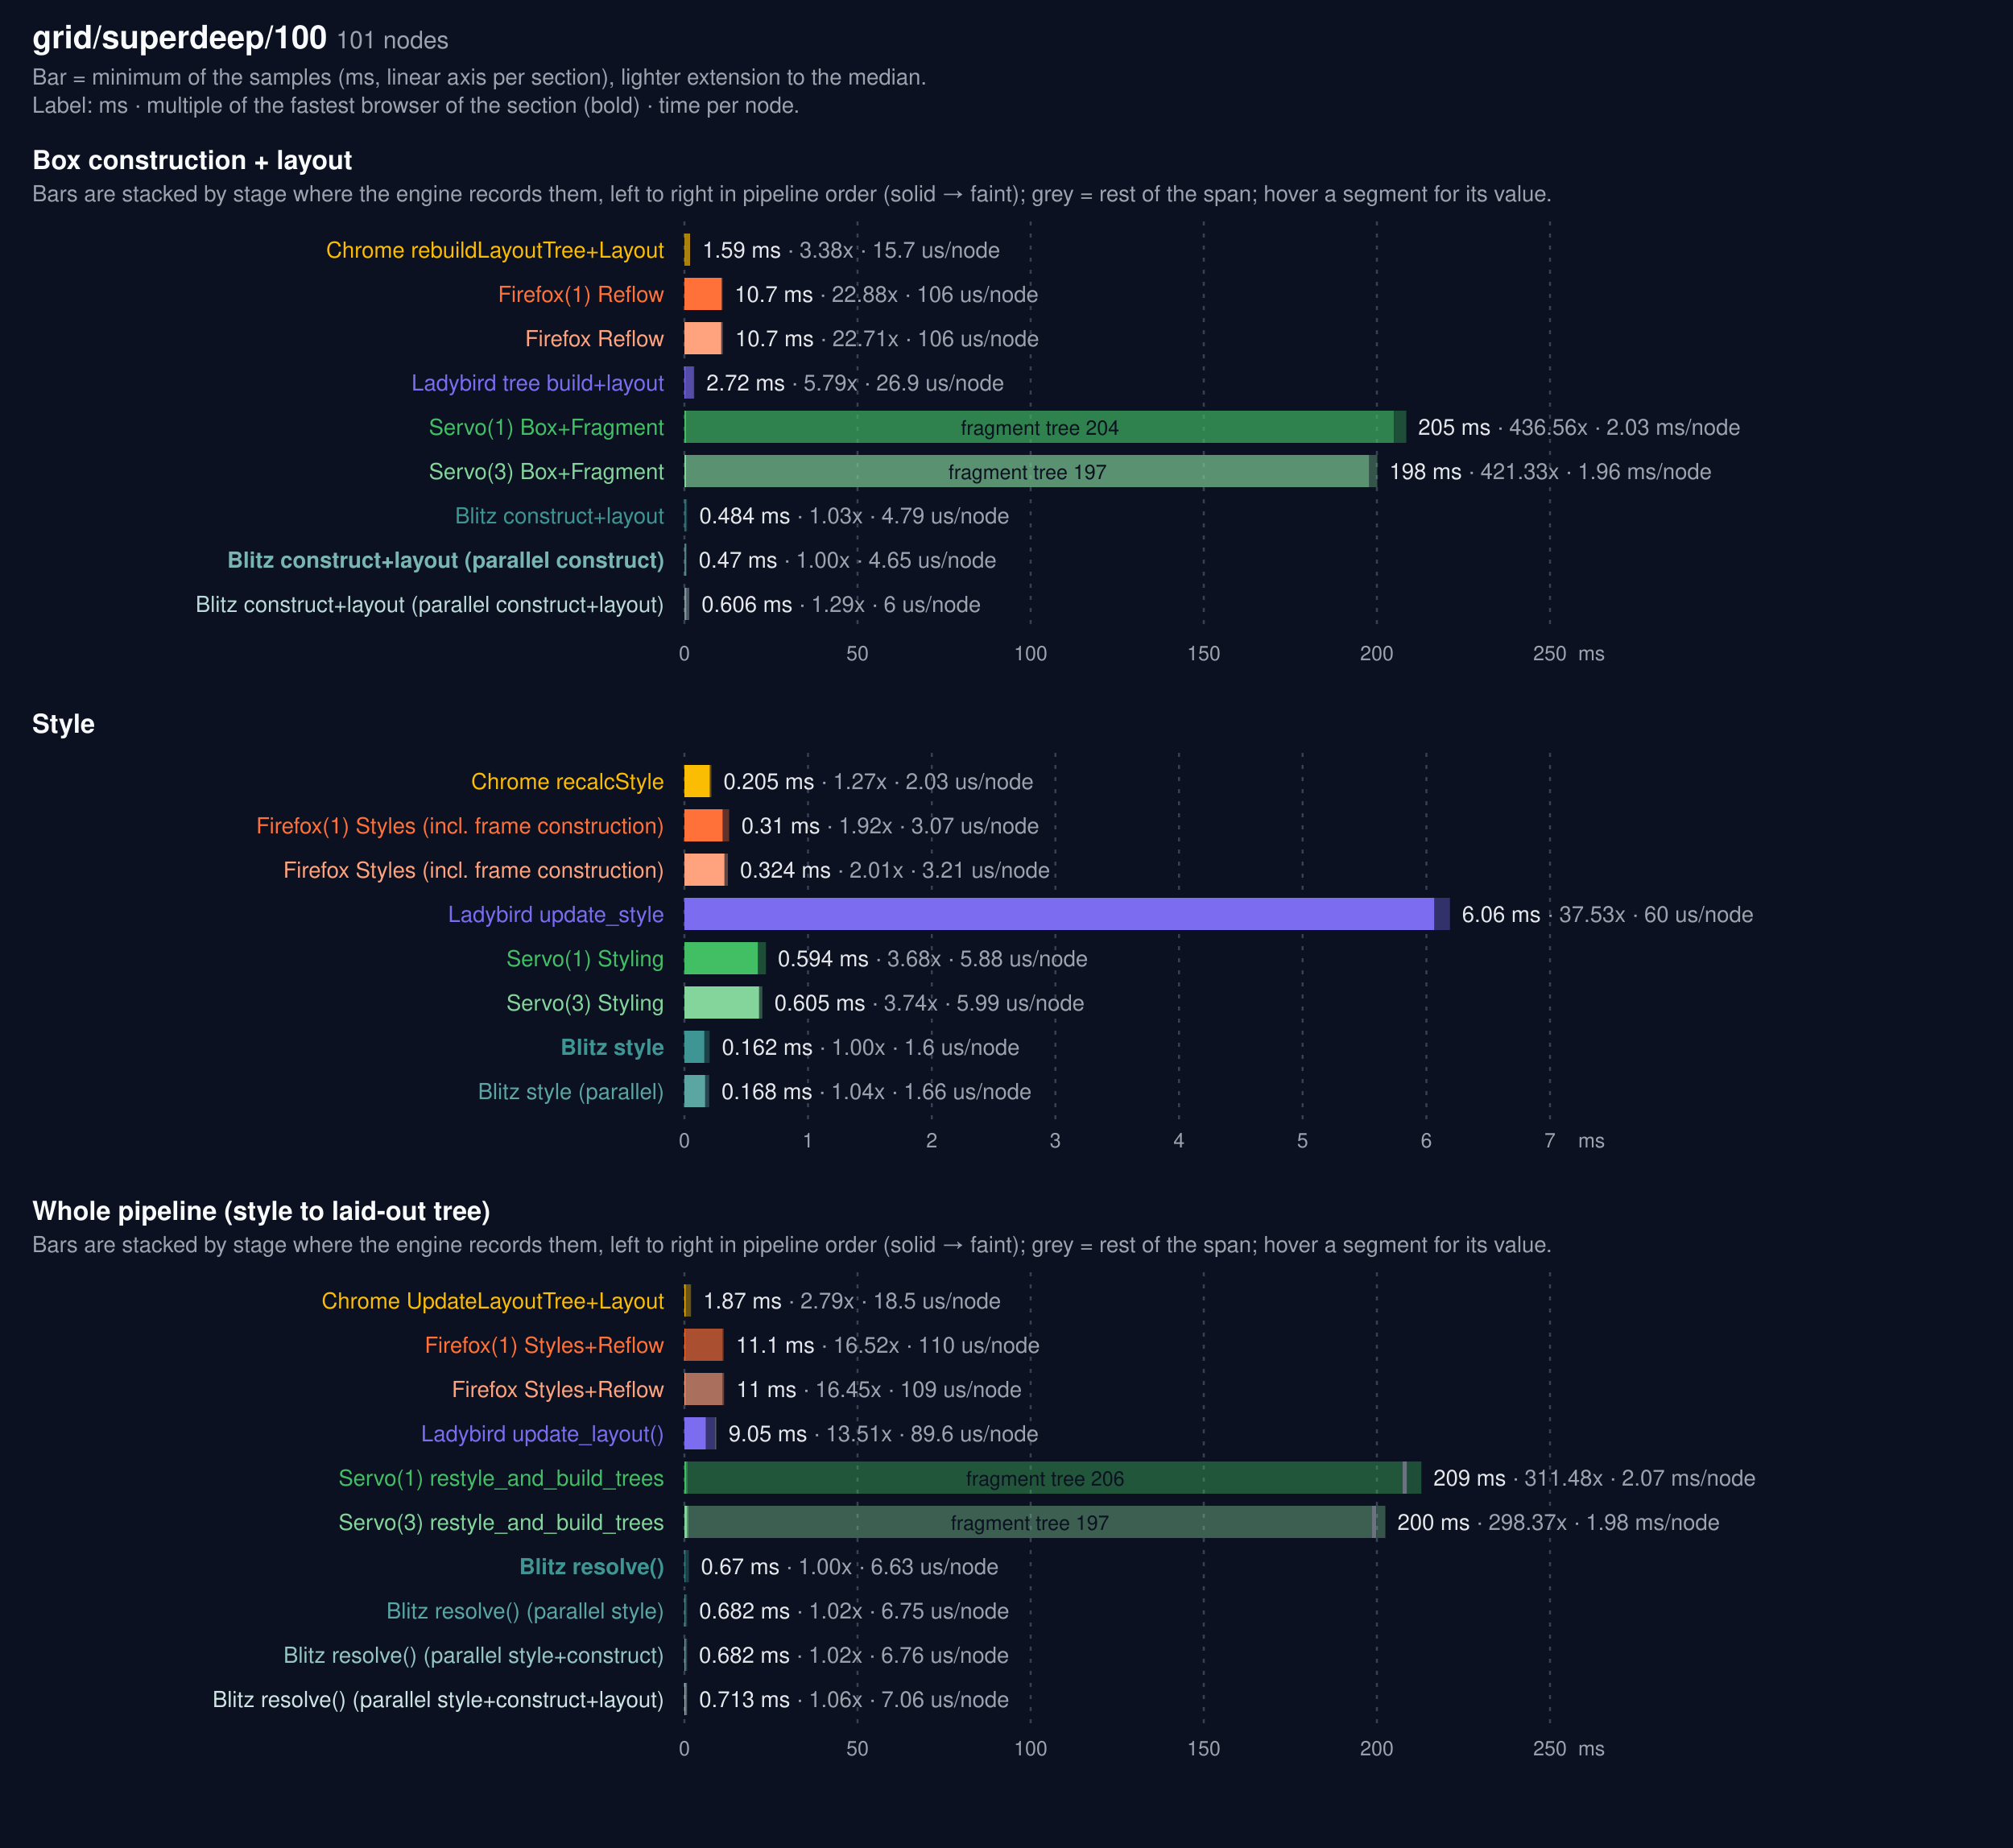
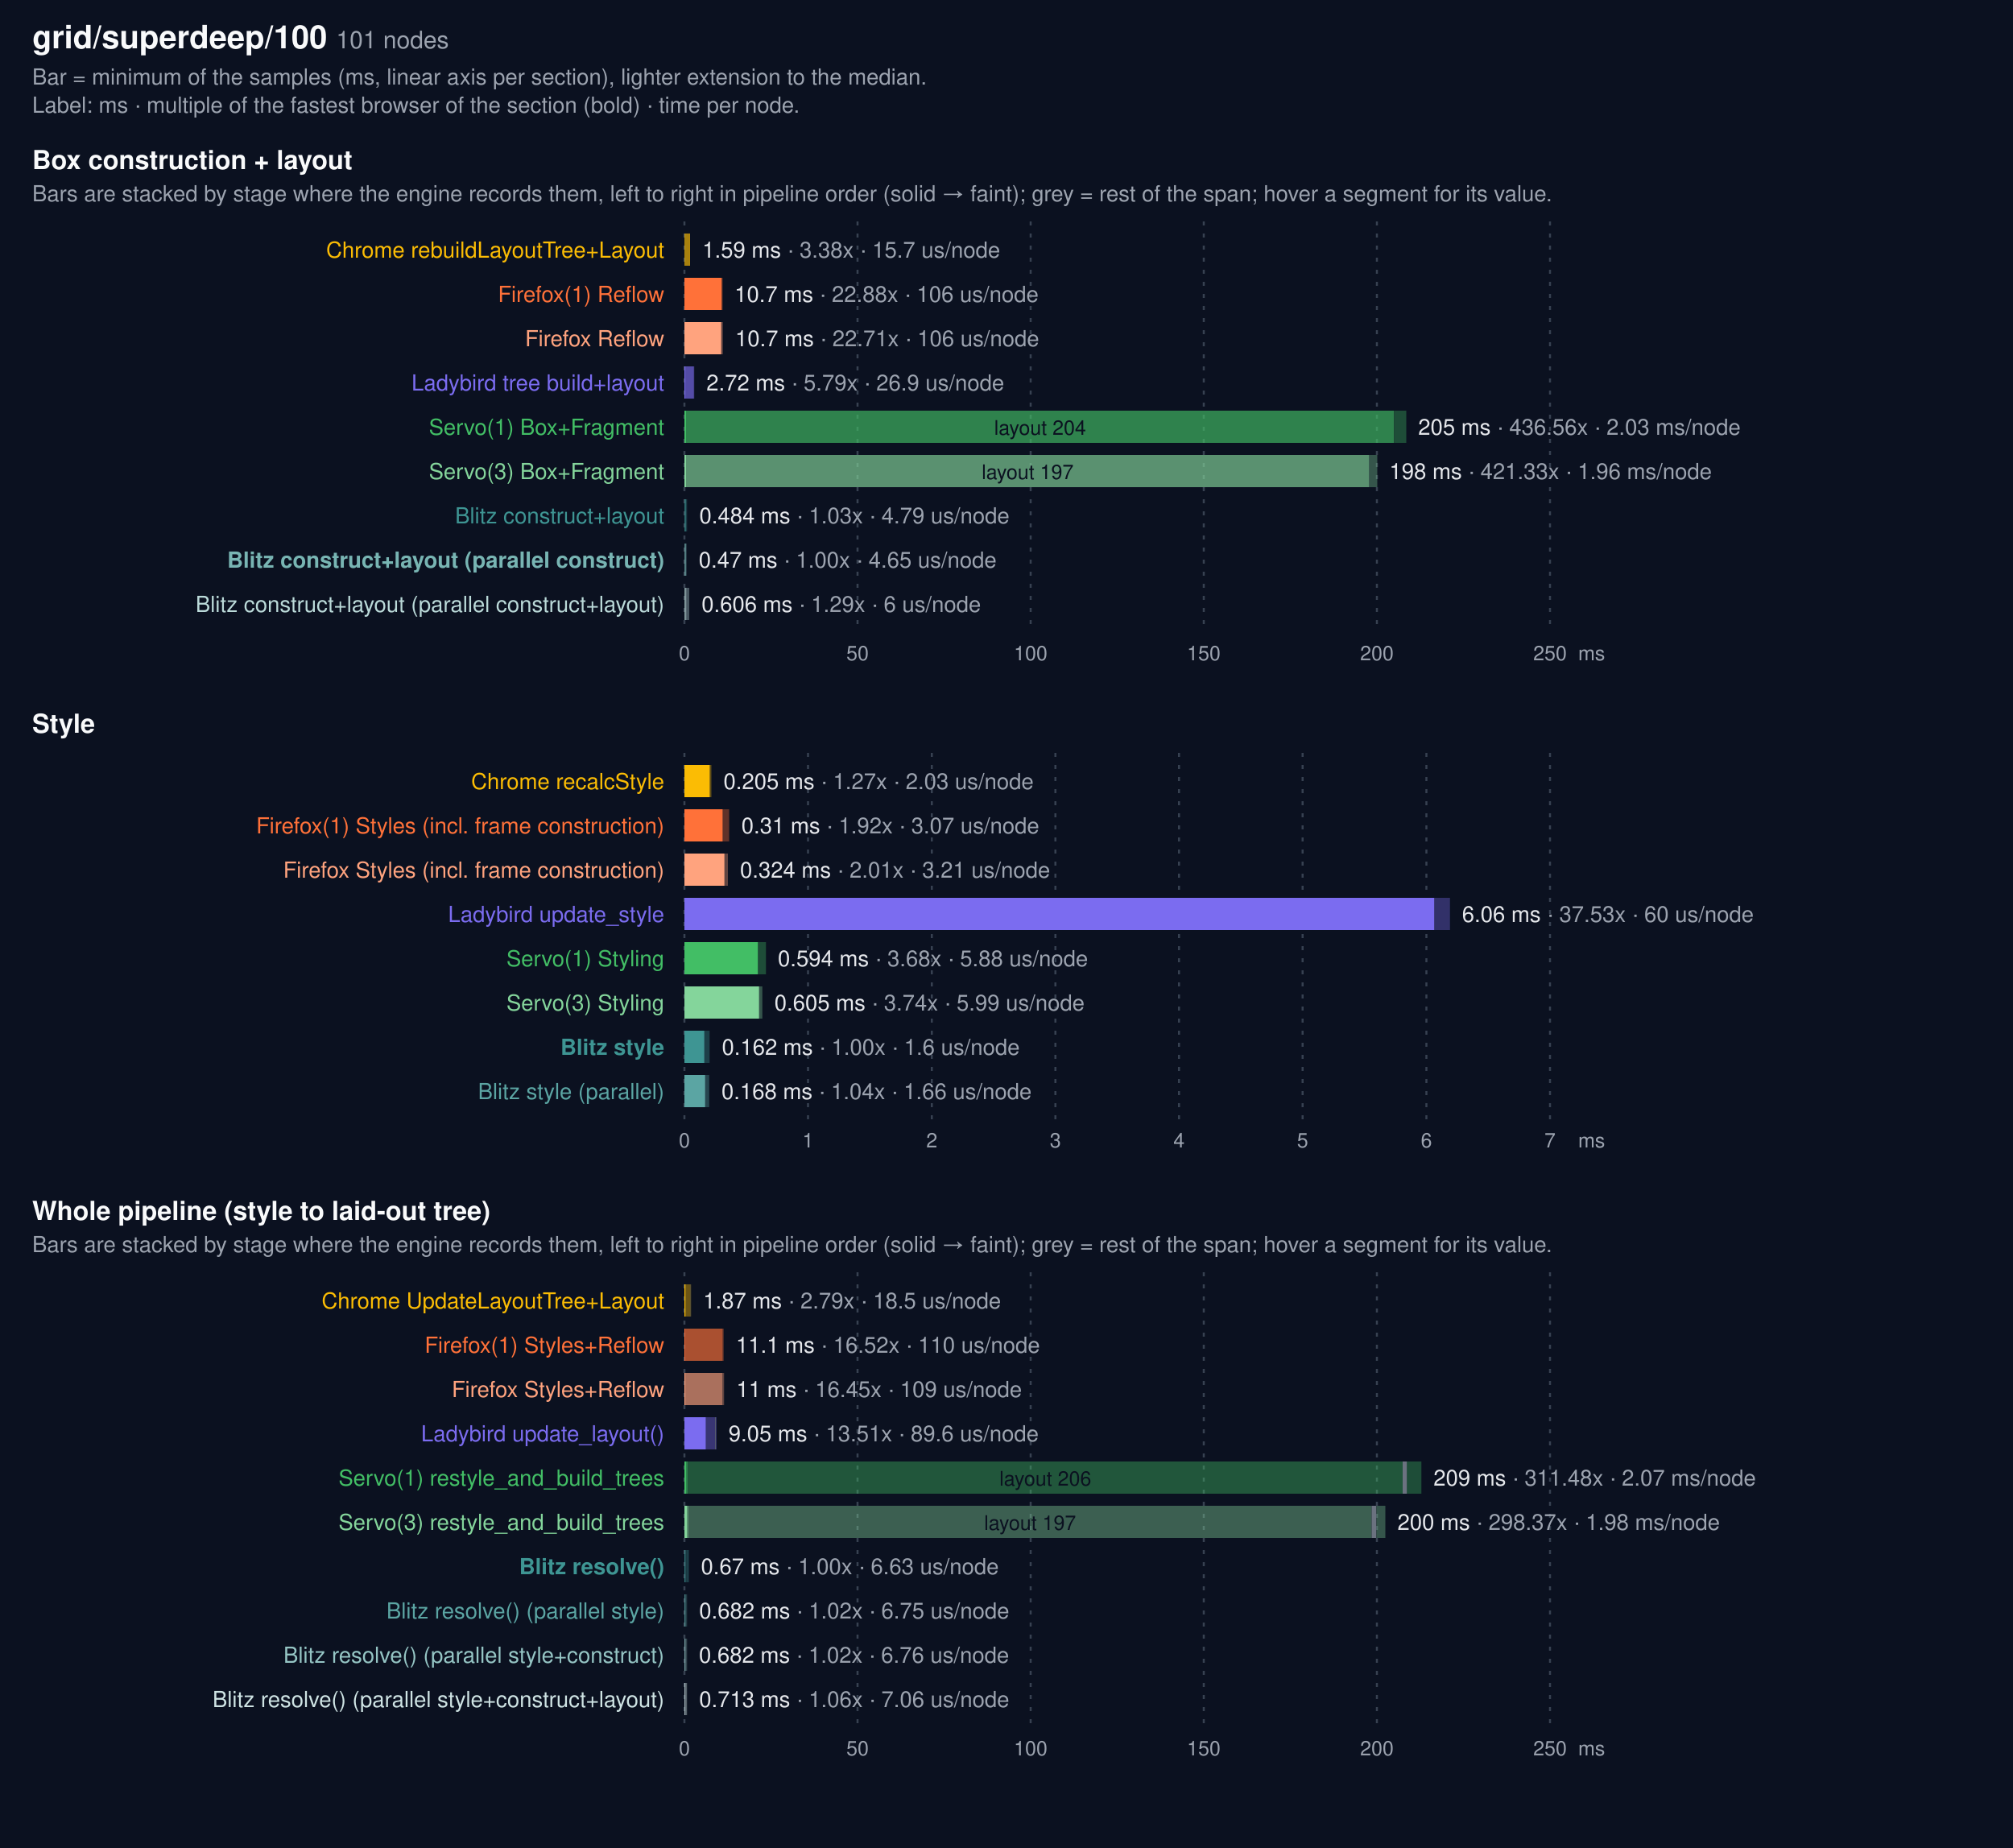
<svg xmlns="http://www.w3.org/2000/svg" width="1000" height="918" viewBox="0 0 1000 918" font-family="system-ui, -apple-system, Segoe UI, Helvetica, Arial, sans-serif">
  <rect width="1000" height="918" fill="#0b1120" />
  <text x="16" y="24" fill="#f9fafb" font-size="16" font-weight="600">grid/superdeep/100 <tspan fill="#9ca3af" font-size="12" font-weight="400">101 nodes</tspan>
  </text>
  <text x="16" y="42" fill="#9ca3af" font-size="11">Bar = minimum of the samples (ms, linear axis per section), lighter extension to the median.</text>
  <text x="16" y="56" fill="#9ca3af" font-size="11">Label: ms · multiple of the fastest browser of the section (bold) · time per node.</text>
  <text x="16" y="84" fill="#f9fafb" font-size="13" font-weight="600">Box construction + layout</text>
  <text x="16" y="100" fill="#9ca3af" font-size="11">Bars are stacked by stage where the engine records them, left to right in pipeline order (solid → faint); grey = rest of the span; hover a segment for its value.</text>
  <line x1="340.0" x2="340.0" y1="110" y2="314" stroke="#374151" stroke-dasharray="2 4" />
  <text x="340.0" y="328" fill="#9ca3af" font-size="10" text-anchor="middle">0</text>
  <line x1="426.0" x2="426.0" y1="110" y2="314" stroke="#374151" stroke-dasharray="2 4" />
  <text x="426.0" y="328" fill="#9ca3af" font-size="10" text-anchor="middle">50</text>
  <line x1="512.0" x2="512.0" y1="110" y2="314" stroke="#374151" stroke-dasharray="2 4" />
  <text x="512.0" y="328" fill="#9ca3af" font-size="10" text-anchor="middle">100</text>
  <line x1="598.0" x2="598.0" y1="110" y2="314" stroke="#374151" stroke-dasharray="2 4" />
  <text x="598.0" y="328" fill="#9ca3af" font-size="10" text-anchor="middle">150</text>
  <line x1="684.0" x2="684.0" y1="110" y2="314" stroke="#374151" stroke-dasharray="2 4" />
  <text x="684.0" y="328" fill="#9ca3af" font-size="10" text-anchor="middle">200</text>
  <line x1="770.0" x2="770.0" y1="110" y2="314" stroke="#374151" stroke-dasharray="2 4" />
  <text x="770.0" y="328" fill="#9ca3af" font-size="10" text-anchor="middle">250</text>
  <text x="784" y="328" fill="#9ca3af" font-size="10">ms</text>
  <text x="330" y="128" fill="#FBBC04" font-size="11" text-anchor="end">Chrome rebuildLayoutTree+Layout</text>
  <rect x="340.0" y="116" width="0.2" height="16" fill="#FBBC04" opacity="1.0" />
  <rect x="340.2" y="116" width="2.6" height="16" fill="#FBBC04" opacity="0.65" />
  <rect x="342.7" y="116" width="0.1" height="16" fill="#FBBC04" opacity="0.35" />
  <text x="348.9" y="128" fill="#e5e7eb" font-size="11">1.59 ms <tspan fill="#9ca3af">· 3.38x · 15.7 us/node</tspan>
  </text>
  <text x="330" y="150" fill="#FF7139" font-size="11" text-anchor="end">Firefox(1) Reflow</text>
  <rect x="340" y="138" width="18.5" height="16" fill="#FF7139" />
  <rect x="358.5" y="138" width="0.5" height="16" fill="#FF7139" opacity="0.35" />
  <text x="364.9" y="150" fill="#e5e7eb" font-size="11">10.7 ms <tspan fill="#9ca3af">· 22.88x · 106 us/node</tspan>
  </text>
  <text x="330" y="172" fill="#ffa37e" font-size="11" text-anchor="end">Firefox Reflow</text>
  <rect x="340" y="160" width="18.3" height="16" fill="#ffa37e" />
  <rect x="358.3" y="160" width="0.8" height="16" fill="#ffa37e" opacity="0.35" />
  <text x="365.2" y="172" fill="#e5e7eb" font-size="11">10.7 ms <tspan fill="#9ca3af">· 22.71x · 106 us/node</tspan>
  </text>
  <text x="330" y="194" fill="#7B6CF0" font-size="11" text-anchor="end">Ladybird tree build+layout</text>
  <rect x="340.0" y="182" width="0.4" height="16" fill="#7B6CF0" opacity="1.0" />
  <rect x="340.4" y="182" width="4.3" height="16" fill="#7B6CF0" opacity="0.65" />
  <rect x="344.7" y="182" width="0.2" height="16" fill="#7B6CF0" opacity="0.35" />
  <text x="350.9" y="194" fill="#e5e7eb" font-size="11">2.72 ms <tspan fill="#9ca3af">· 5.79x · 26.9 us/node</tspan>
  </text>
  <text x="330" y="216" fill="#42BE65" font-size="11" text-anchor="end">Servo(1) Box+Fragment</text>
  <rect x="340.0" y="204" width="0.8" height="16" fill="#42BE65" opacity="1.0" />
  <rect x="340.8" y="204" width="351.7" height="16" fill="#42BE65" opacity="0.65" />
-   <text x="516.7" y="216" fill="#0b1120" font-size="10" text-anchor="middle">fragment tree 204</text>
+   <text x="516.7" y="216" fill="#0b1120" font-size="10" text-anchor="middle">layout 204</text>
  <rect x="692.6" y="204" width="6.0" height="16" fill="#42BE65" opacity="0.35" />
  <text x="704.5" y="216" fill="#e5e7eb" font-size="11">205 ms <tspan fill="#9ca3af">· 436.56x · 2.03 ms/node</tspan>
  </text>
  <text x="330" y="238" fill="#84d59b" font-size="11" text-anchor="end">Servo(3) Box+Fragment</text>
  <rect x="340.0" y="226" width="0.8" height="16" fill="#84d59b" opacity="1.0" />
  <rect x="340.8" y="226" width="339.4" height="16" fill="#84d59b" opacity="0.65" />
-   <text x="510.5" y="238" fill="#0b1120" font-size="10" text-anchor="middle">fragment tree 197</text>
+   <text x="510.5" y="238" fill="#0b1120" font-size="10" text-anchor="middle">layout 197</text>
  <rect x="680.3" y="226" width="3.9" height="16" fill="#84d59b" opacity="0.35" />
  <text x="690.2" y="238" fill="#e5e7eb" font-size="11">198 ms <tspan fill="#9ca3af">· 421.33x · 1.96 ms/node</tspan>
  </text>
  <text x="330" y="260" fill="#3E9593" font-size="11" text-anchor="end">Blitz construct+layout</text>
  <rect x="340.0" y="248" width="0.0" height="16" fill="#3E9593" opacity="1.0" />
  <rect x="340.0" y="248" width="0.8" height="16" fill="#3E9593" opacity="0.65" />
  <rect x="340.8" y="248" width="0.5" height="16" fill="#3E9593" opacity="0.35" />
  <text x="347.4" y="260" fill="#e5e7eb" font-size="11">0.484 ms <tspan fill="#9ca3af">· 1.03x · 4.79 us/node</tspan>
  </text>
  <text x="330" y="282" fill="#78b5b3" font-size="11" text-anchor="end" font-weight="700">Blitz construct+layout (parallel construct)</text>
  <rect x="340.0" y="270" width="0.0" height="16" fill="#78b5b3" opacity="1.0" />
  <rect x="340.0" y="270" width="0.8" height="16" fill="#78b5b3" opacity="0.65" />
  <rect x="340.8" y="270" width="0.3" height="16" fill="#78b5b3" opacity="0.35" />
  <text x="347.1" y="282" fill="#e5e7eb" font-size="11">0.47 ms <tspan fill="#9ca3af">· 1.00x · 4.65 us/node</tspan>
  </text>
  <text x="330" y="304" fill="#bbdad9" font-size="11" text-anchor="end">Blitz construct+layout (parallel construct+layout)</text>
  <rect x="340.0" y="292" width="0.0" height="16" fill="#bbdad9" opacity="1.0" />
  <rect x="340.0" y="292" width="1.0" height="16" fill="#bbdad9" opacity="0.65" />
  <rect x="341.0" y="292" width="1.4" height="16" fill="#bbdad9" opacity="0.35" />
  <text x="348.5" y="304" fill="#e5e7eb" font-size="11">0.606 ms <tspan fill="#9ca3af">· 1.29x · 6 us/node</tspan>
  </text>
  <text x="16" y="364" fill="#f9fafb" font-size="13" font-weight="600">Style</text>
  <line x1="340.0" x2="340.0" y1="374" y2="556" stroke="#374151" stroke-dasharray="2 4" />
  <text x="340.0" y="570" fill="#9ca3af" font-size="10" text-anchor="middle">0</text>
  <line x1="401.4" x2="401.4" y1="374" y2="556" stroke="#374151" stroke-dasharray="2 4" />
  <text x="401.4" y="570" fill="#9ca3af" font-size="10" text-anchor="middle">1</text>
  <line x1="462.9" x2="462.9" y1="374" y2="556" stroke="#374151" stroke-dasharray="2 4" />
  <text x="462.9" y="570" fill="#9ca3af" font-size="10" text-anchor="middle">2</text>
  <line x1="524.3" x2="524.3" y1="374" y2="556" stroke="#374151" stroke-dasharray="2 4" />
  <text x="524.3" y="570" fill="#9ca3af" font-size="10" text-anchor="middle">3</text>
  <line x1="585.7" x2="585.7" y1="374" y2="556" stroke="#374151" stroke-dasharray="2 4" />
  <text x="585.7" y="570" fill="#9ca3af" font-size="10" text-anchor="middle">4</text>
  <line x1="647.1" x2="647.1" y1="374" y2="556" stroke="#374151" stroke-dasharray="2 4" />
  <text x="647.1" y="570" fill="#9ca3af" font-size="10" text-anchor="middle">5</text>
  <line x1="708.6" x2="708.6" y1="374" y2="556" stroke="#374151" stroke-dasharray="2 4" />
  <text x="708.6" y="570" fill="#9ca3af" font-size="10" text-anchor="middle">6</text>
  <line x1="770.0" x2="770.0" y1="374" y2="556" stroke="#374151" stroke-dasharray="2 4" />
  <text x="770.0" y="570" fill="#9ca3af" font-size="10" text-anchor="middle">7</text>
  <text x="784" y="570" fill="#9ca3af" font-size="10">ms</text>
  <text x="330" y="392" fill="#FBBC04" font-size="11" text-anchor="end">Chrome recalcStyle</text>
  <rect x="340" y="380" width="12.6" height="16" fill="#FBBC04" />
  <rect x="352.6" y="380" width="0.8" height="16" fill="#FBBC04" opacity="0.35" />
  <text x="359.4" y="392" fill="#e5e7eb" font-size="11">0.205 ms <tspan fill="#9ca3af">· 1.27x · 2.03 us/node</tspan>
  </text>
  <text x="330" y="414" fill="#FF7139" font-size="11" text-anchor="end">Firefox(1) Styles (incl. frame construction)</text>
  <rect x="340" y="402" width="19.0" height="16" fill="#FF7139" />
  <rect x="359.0" y="402" width="3.2" height="16" fill="#FF7139" opacity="0.35" />
  <text x="368.3" y="414" fill="#e5e7eb" font-size="11">0.31 ms <tspan fill="#9ca3af">· 1.92x · 3.07 us/node</tspan>
  </text>
  <text x="330" y="436" fill="#ffa37e" font-size="11" text-anchor="end">Firefox Styles (incl. frame construction)</text>
  <rect x="340" y="424" width="19.9" height="16" fill="#ffa37e" />
  <rect x="359.9" y="424" width="1.7" height="16" fill="#ffa37e" opacity="0.35" />
  <text x="367.6" y="436" fill="#e5e7eb" font-size="11">0.324 ms <tspan fill="#9ca3af">· 2.01x · 3.21 us/node</tspan>
  </text>
  <text x="330" y="458" fill="#7B6CF0" font-size="11" text-anchor="end">Ladybird update_style</text>
  <rect x="340" y="446" width="372.5" height="16" fill="#7B6CF0" />
  <rect x="712.5" y="446" width="7.8" height="16" fill="#7B6CF0" opacity="0.35" />
  <text x="726.3" y="458" fill="#e5e7eb" font-size="11">6.06 ms <tspan fill="#9ca3af">· 37.53x · 60 us/node</tspan>
  </text>
  <text x="330" y="480" fill="#42BE65" font-size="11" text-anchor="end">Servo(1) Styling</text>
  <rect x="340" y="468" width="36.5" height="16" fill="#42BE65" />
  <rect x="376.5" y="468" width="4.0" height="16" fill="#42BE65" opacity="0.35" />
  <text x="386.4" y="480" fill="#e5e7eb" font-size="11">0.594 ms <tspan fill="#9ca3af">· 3.68x · 5.88 us/node</tspan>
  </text>
  <text x="330" y="502" fill="#84d59b" font-size="11" text-anchor="end">Servo(3) Styling</text>
  <rect x="340" y="490" width="37.1" height="16" fill="#84d59b" />
  <rect x="377.1" y="490" width="1.6" height="16" fill="#84d59b" opacity="0.35" />
  <text x="384.7" y="502" fill="#e5e7eb" font-size="11">0.605 ms <tspan fill="#9ca3af">· 3.74x · 5.99 us/node</tspan>
  </text>
  <text x="330" y="524" fill="#3E9593" font-size="11" text-anchor="end" font-weight="700">Blitz style</text>
  <rect x="340" y="512" width="9.9" height="16" fill="#3E9593" />
  <rect x="349.9" y="512" width="2.6" height="16" fill="#3E9593" opacity="0.35" />
  <text x="358.6" y="524" fill="#e5e7eb" font-size="11">0.162 ms <tspan fill="#9ca3af">· 1.00x · 1.6 us/node</tspan>
  </text>
  <text x="330" y="546" fill="#5ba5a3" font-size="11" text-anchor="end">Blitz style (parallel)</text>
  <rect x="340" y="534" width="10.3" height="16" fill="#5ba5a3" />
  <rect x="350.3" y="534" width="2.0" height="16" fill="#5ba5a3" opacity="0.35" />
  <text x="358.4" y="546" fill="#e5e7eb" font-size="11">0.168 ms <tspan fill="#9ca3af">· 1.04x · 1.66 us/node</tspan>
  </text>
  <text x="16" y="606" fill="#f9fafb" font-size="13" font-weight="600">Whole pipeline (style to laid-out tree)</text>
  <text x="16" y="622" fill="#9ca3af" font-size="11">Bars are stacked by stage where the engine records them, left to right in pipeline order (solid → faint); grey = rest of the span; hover a segment for its value.</text>
  <line x1="340.0" x2="340.0" y1="632" y2="858" stroke="#374151" stroke-dasharray="2 4" />
  <text x="340.0" y="872" fill="#9ca3af" font-size="10" text-anchor="middle">0</text>
  <line x1="426.0" x2="426.0" y1="632" y2="858" stroke="#374151" stroke-dasharray="2 4" />
  <text x="426.0" y="872" fill="#9ca3af" font-size="10" text-anchor="middle">50</text>
  <line x1="512.0" x2="512.0" y1="632" y2="858" stroke="#374151" stroke-dasharray="2 4" />
  <text x="512.0" y="872" fill="#9ca3af" font-size="10" text-anchor="middle">100</text>
  <line x1="598.0" x2="598.0" y1="632" y2="858" stroke="#374151" stroke-dasharray="2 4" />
  <text x="598.0" y="872" fill="#9ca3af" font-size="10" text-anchor="middle">150</text>
  <line x1="684.0" x2="684.0" y1="632" y2="858" stroke="#374151" stroke-dasharray="2 4" />
  <text x="684.0" y="872" fill="#9ca3af" font-size="10" text-anchor="middle">200</text>
  <line x1="770.0" x2="770.0" y1="632" y2="858" stroke="#374151" stroke-dasharray="2 4" />
  <text x="770.0" y="872" fill="#9ca3af" font-size="10" text-anchor="middle">250</text>
  <text x="784" y="872" fill="#9ca3af" font-size="10">ms</text>
  <text x="330" y="650" fill="#FBBC04" font-size="11" text-anchor="end">Chrome UpdateLayoutTree+Layout</text>
  <rect x="340.0" y="638" width="0.4" height="16" fill="#FBBC04" opacity="1.0" />
  <rect x="340.4" y="638" width="0.2" height="16" fill="#FBBC04" opacity="0.65" />
  <rect x="340.5" y="638" width="2.6" height="16" fill="#FBBC04" opacity="0.4" />
  <rect x="343.1" y="638" width="0.1" height="16" fill="#6b7280" opacity="1.0" />
  <rect x="343.2" y="638" width="0.1" height="16" fill="#FBBC04" opacity="0.35" />
  <text x="349.3" y="650" fill="#e5e7eb" font-size="11">1.87 ms <tspan fill="#9ca3af">· 2.79x · 18.5 us/node</tspan>
  </text>
  <text x="330" y="672" fill="#FF7139" font-size="11" text-anchor="end">Firefox(1) Styles+Reflow</text>
  <rect x="340.0" y="660" width="0.5" height="16" fill="#FF7139" opacity="1.0" />
  <rect x="340.5" y="660" width="18.5" height="16" fill="#FF7139" opacity="0.65" />
  <rect x="359.0" y="660" width="0.5" height="16" fill="#FF7139" opacity="0.35" />
  <text x="365.6" y="672" fill="#e5e7eb" font-size="11">11.1 ms <tspan fill="#9ca3af">· 16.52x · 110 us/node</tspan>
  </text>
  <text x="330" y="694" fill="#ffa37e" font-size="11" text-anchor="end">Firefox Styles+Reflow</text>
  <rect x="340.0" y="682" width="0.6" height="16" fill="#ffa37e" opacity="1.0" />
  <rect x="340.6" y="682" width="18.3" height="16" fill="#ffa37e" opacity="0.65" />
  <rect x="358.9" y="682" width="0.8" height="16" fill="#ffa37e" opacity="0.35" />
  <text x="365.8" y="694" fill="#e5e7eb" font-size="11">11 ms <tspan fill="#9ca3af">· 16.45x · 109 us/node</tspan>
  </text>
  <text x="330" y="716" fill="#7B6CF0" font-size="11" text-anchor="end">Ladybird update_layout()</text>
  <rect x="340.0" y="704" width="10.4" height="16" fill="#7B6CF0" opacity="1.0" />
  <rect x="350.4" y="704" width="0.4" height="16" fill="#7B6CF0" opacity="0.65" />
  <rect x="350.8" y="704" width="4.5" height="16" fill="#7B6CF0" opacity="0.4" />
  <rect x="355.3" y="704" width="0.3" height="16" fill="#6b7280" opacity="1.0" />
  <rect x="355.6" y="704" width="0.4" height="16" fill="#7B6CF0" opacity="0.35" />
  <text x="361.9" y="716" fill="#e5e7eb" font-size="11">9.05 ms <tspan fill="#9ca3af">· 13.51x · 89.6 us/node</tspan>
  </text>
  <text x="330" y="738" fill="#42BE65" font-size="11" text-anchor="end">Servo(1) restyle_and_build_trees</text>
  <rect x="340.0" y="726" width="1.0" height="16" fill="#42BE65" opacity="1.0" />
  <rect x="341.0" y="726" width="0.8" height="16" fill="#42BE65" opacity="0.65" />
  <rect x="341.9" y="726" width="354.9" height="16" fill="#42BE65" opacity="0.4" />
-   <text x="519.3" y="738" fill="#0b1120" font-size="10" text-anchor="middle">fragment tree 206</text>
+   <text x="519.3" y="738" fill="#0b1120" font-size="10" text-anchor="middle">layout 206</text>
  <rect x="696.8" y="726" width="2.1" height="16" fill="#6b7280" opacity="1.0" />
  <rect x="698.9" y="726" width="7.2" height="16" fill="#42BE65" opacity="0.35" />
  <text x="712.1" y="738" fill="#e5e7eb" font-size="11">209 ms <tspan fill="#9ca3af">· 311.48x · 2.07 ms/node</tspan>
  </text>
  <text x="330" y="760" fill="#84d59b" font-size="11" text-anchor="end">Servo(3) restyle_and_build_trees</text>
  <rect x="340.0" y="748" width="1.2" height="16" fill="#84d59b" opacity="1.0" />
  <rect x="341.2" y="748" width="0.8" height="16" fill="#84d59b" opacity="0.65" />
  <rect x="342.0" y="748" width="339.4" height="16" fill="#84d59b" opacity="0.4" />
-   <text x="511.7" y="760" fill="#0b1120" font-size="10" text-anchor="middle">fragment tree 197</text>
+   <text x="511.7" y="760" fill="#0b1120" font-size="10" text-anchor="middle">layout 197</text>
  <rect x="681.4" y="748" width="2.3" height="16" fill="#6b7280" opacity="1.0" />
  <rect x="683.8" y="748" width="4.4" height="16" fill="#84d59b" opacity="0.35" />
  <text x="694.2" y="760" fill="#e5e7eb" font-size="11">200 ms <tspan fill="#9ca3af">· 298.37x · 1.98 ms/node</tspan>
  </text>
  <text x="330" y="782" fill="#3E9593" font-size="11" text-anchor="end" font-weight="700">Blitz resolve()</text>
  <rect x="340.0" y="770" width="0.3" height="16" fill="#3E9593" opacity="1.0" />
  <rect x="340.3" y="770" width="0.0" height="16" fill="#3E9593" opacity="0.65" />
  <rect x="340.3" y="770" width="0.8" height="16" fill="#3E9593" opacity="0.4" />
  <rect x="341.1" y="770" width="0.0" height="16" fill="#6b7280" opacity="1.0" />
  <rect x="341.2" y="770" width="1.0" height="16" fill="#3E9593" opacity="0.35" />
  <text x="348.2" y="782" fill="#e5e7eb" font-size="11">0.67 ms <tspan fill="#9ca3af">· 1.00x · 6.63 us/node</tspan>
  </text>
  <text x="330" y="804" fill="#5ba5a3" font-size="11" text-anchor="end">Blitz resolve() (parallel style)</text>
  <rect x="340.0" y="792" width="0.3" height="16" fill="#5ba5a3" opacity="1.0" />
  <rect x="340.3" y="792" width="0.0" height="16" fill="#5ba5a3" opacity="0.65" />
  <rect x="340.3" y="792" width="0.8" height="16" fill="#5ba5a3" opacity="0.4" />
  <rect x="341.1" y="792" width="0.0" height="16" fill="#6b7280" opacity="1.0" />
  <rect x="341.2" y="792" width="0.1" height="16" fill="#5ba5a3" opacity="0.35" />
  <text x="347.3" y="804" fill="#e5e7eb" font-size="11">0.682 ms <tspan fill="#9ca3af">· 1.02x · 6.75 us/node</tspan>
  </text>
  <text x="330" y="826" fill="#95c5c4" font-size="11" text-anchor="end">Blitz resolve() (parallel style+construct)</text>
  <rect x="340.0" y="814" width="0.3" height="16" fill="#95c5c4" opacity="1.0" />
  <rect x="340.3" y="814" width="0.0" height="16" fill="#95c5c4" opacity="0.65" />
  <rect x="340.3" y="814" width="0.8" height="16" fill="#95c5c4" opacity="0.4" />
  <rect x="341.1" y="814" width="0.0" height="16" fill="#6b7280" opacity="1.0" />
  <rect x="341.2" y="814" width="0.1" height="16" fill="#95c5c4" opacity="0.35" />
  <text x="347.2" y="826" fill="#e5e7eb" font-size="11">0.682 ms <tspan fill="#9ca3af">· 1.02x · 6.76 us/node</tspan>
  </text>
  <text x="330" y="848" fill="#cfe4e4" font-size="11" text-anchor="end">Blitz resolve() (parallel style+construct+layout)</text>
  <rect x="340.0" y="836" width="0.3" height="16" fill="#cfe4e4" opacity="1.0" />
  <rect x="340.3" y="836" width="0.0" height="16" fill="#cfe4e4" opacity="0.65" />
  <rect x="340.3" y="836" width="0.9" height="16" fill="#cfe4e4" opacity="0.4" />
  <rect x="341.2" y="836" width="0.0" height="16" fill="#6b7280" opacity="1.0" />
  <rect x="341.2" y="836" width="0.1" height="16" fill="#cfe4e4" opacity="0.35" />
  <text x="347.3" y="848" fill="#e5e7eb" font-size="11">0.713 ms <tspan fill="#9ca3af">· 1.06x · 7.06 us/node</tspan>
  </text>
</svg>
